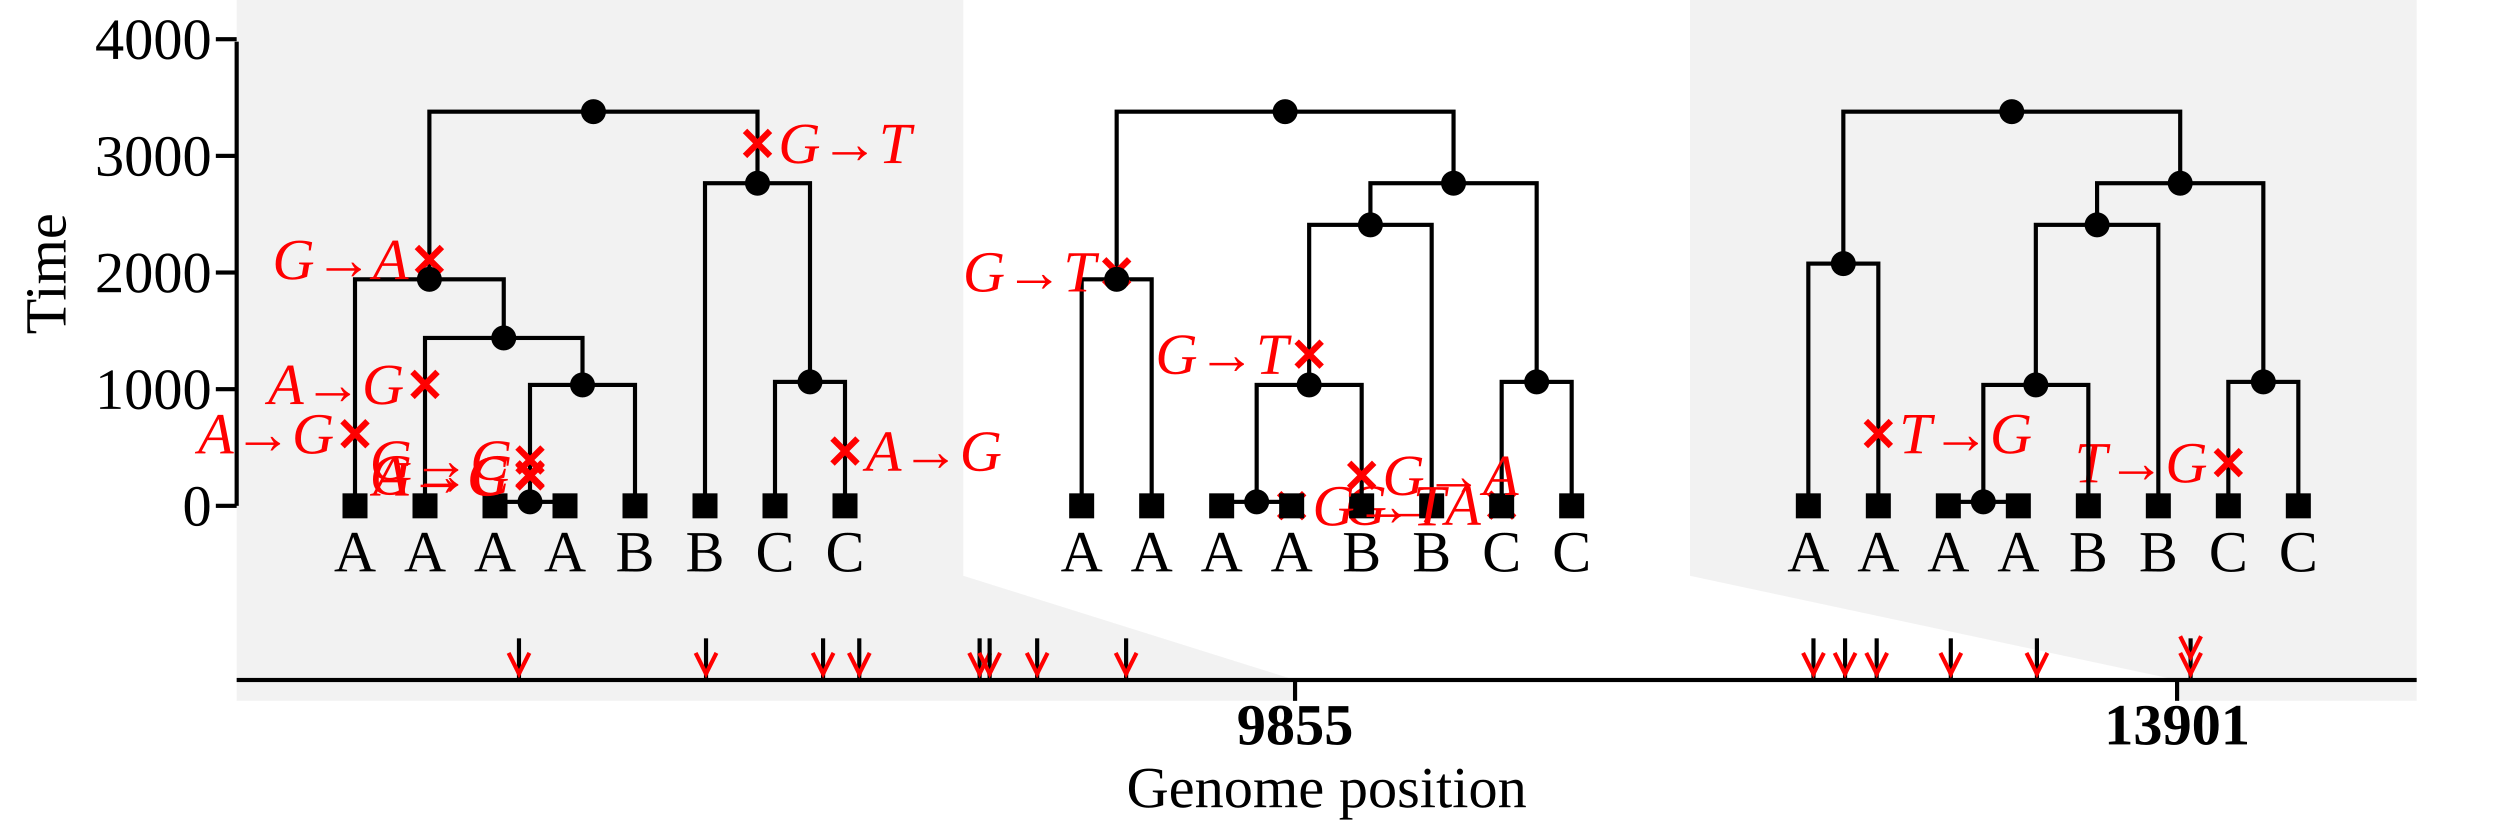
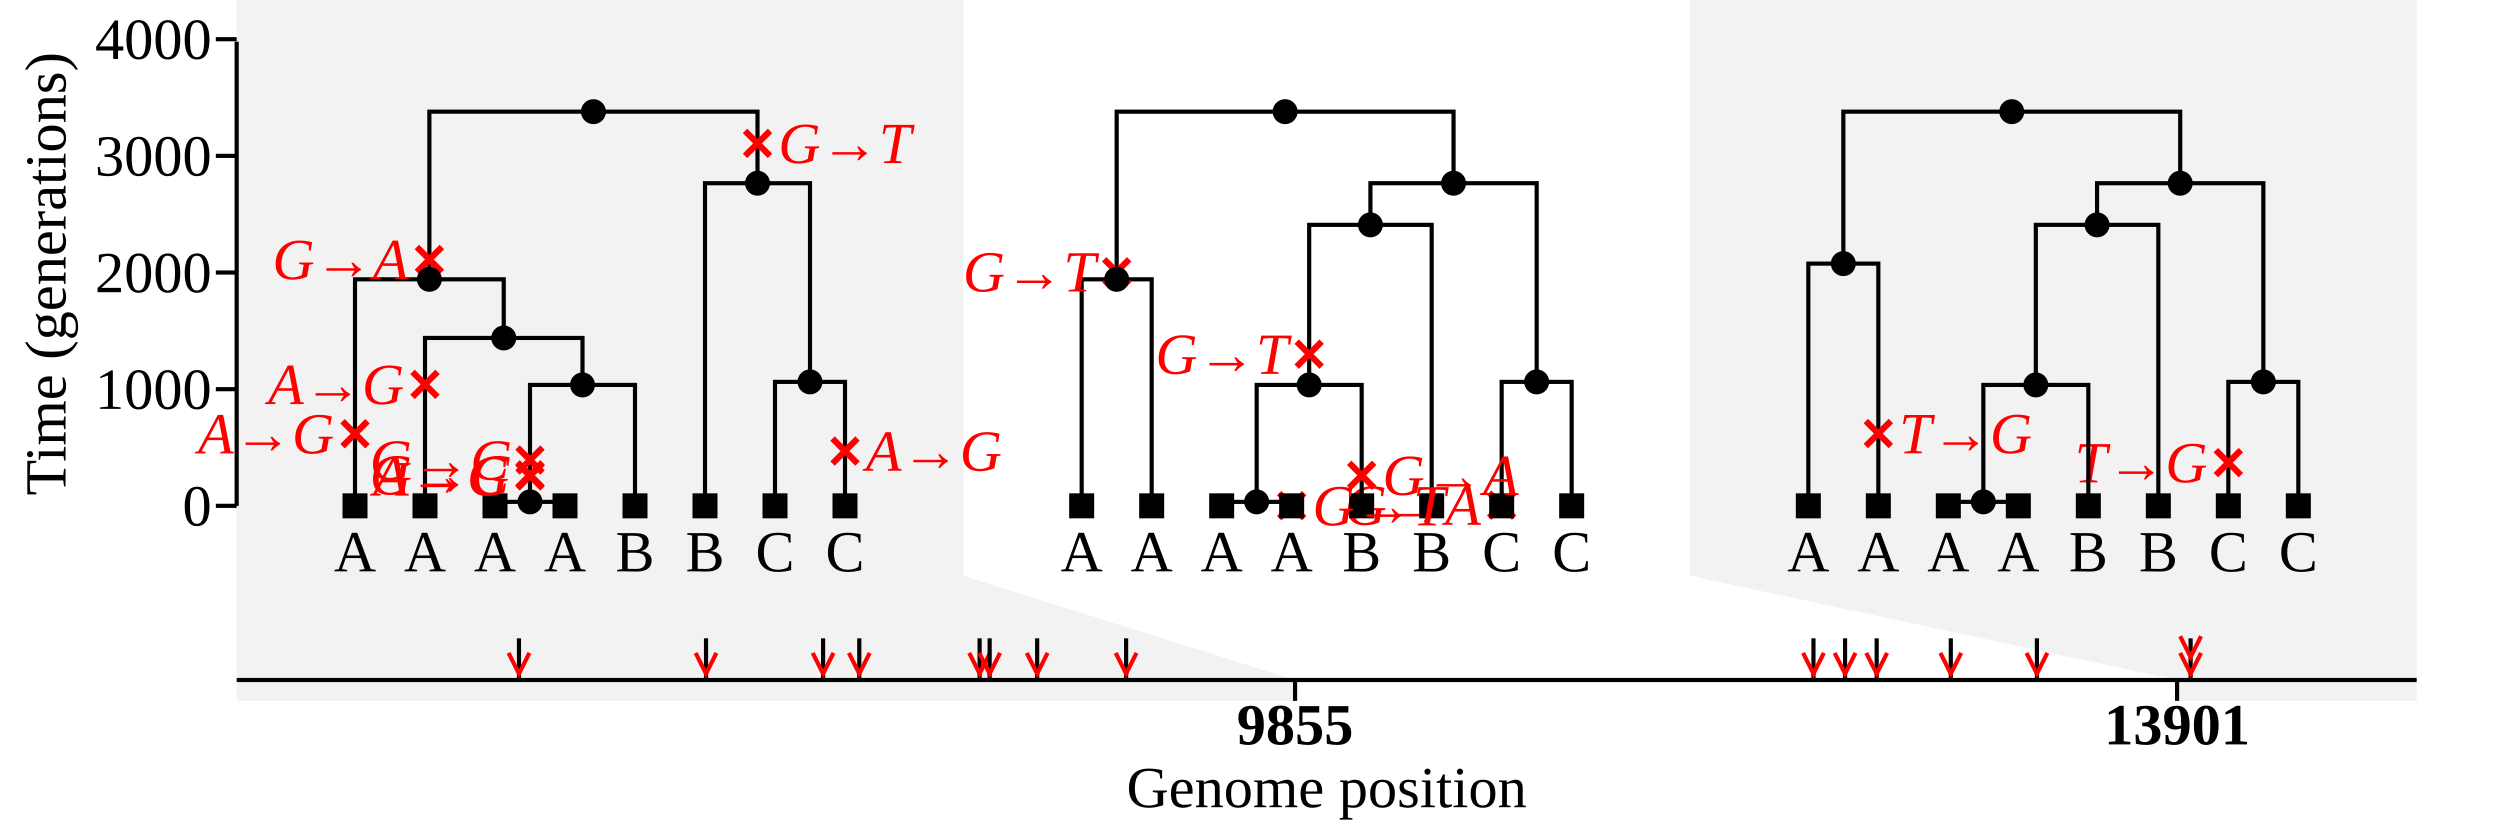
<svg xmlns="http://www.w3.org/2000/svg" baseProfile="full" height="200" version="1.1" width="600">
  <defs>
    <style type="text/css">.background path {fill: #808080; fill-opacity: 0}.background path:nth-child(odd) {fill-opacity: .1}.axes {font-size: 14px}.x-axis .tick .lab {font-weight: bold; dominant-baseline: hanging}.axes, .tree {font-size: 14px; text-anchor: middle}.axes line, .edge {stroke: black; fill: none}.y-axis .grid {stroke: #FAFAFA}.node &gt; .sym {fill: black; stroke: none}.site &gt; .sym {stroke: black}.mut text {fill: red; font-style: italic}.mut.extra text {fill: hotpink}.mut line {fill: none; stroke: none}.mut .sym {fill: none; stroke: red}.mut.extra .sym {stroke: hotpink}.node .mut .sym {stroke-width: 1.5px}.tree text, .tree-sequence text {dominant-baseline: central}.plotbox .lab.lft {text-anchor: end}.plotbox .lab.rgt {text-anchor: start}</style>
  </defs>
  <g class="tree-sequence">
    <g class="background">
      <path d="M56.8,0 l174.4,0 l0,138.2 l79.614,25 l0,5 l-254.014,0 l0,-5 l0,-25 l0,-138.2z" />
      <path d="M231.2,0 l174.4,0 l0,138.2 l116.9,25 l0,5 l-211.687,0 l0,-5 l-79.614,-25 l0,-138.2z" />
      <path d="M405.6,0 l174.4,0 l0,138.2 l0,25 l0,5 l-57.5,0 l0,-5 l-116.9,-25 l0,-138.2z" />
    </g>
    <g class="axes">
      <g class="x-axis">
        <g transform="translate(318.4 200)">
          <text class="lab" text-anchor="middle" transform="translate(0 -11)">Genome position</text>
        </g>
        <line x1="56.8" x2="580" y1="163.2" y2="163.2" />
        <g class="ticks">
          <g class="tick" transform="translate(310.814 163.2)">
            <line x1="0" x2="0" y1="0" y2="5" />
            <g transform="translate(0 6)">
              <text class="lab">9855</text>
            </g>
          </g>
          <g class="tick" transform="translate(522.5 163.2)">
            <line x1="0" x2="0" y1="0" y2="5" />
            <g transform="translate(0 6)">
              <text class="lab">13901</text>
            </g>
          </g>
        </g>
        <g class="site s1" transform="translate(124.554 163.2)">
          <line class="sym" x1="0" x2="0" y1="0" y2="-10" />
          <g class="mut m1">
            <polyline class="sym" points="2.5,-6.5 0,-1.5 -2.5,-6.5" />
          </g>
        </g>
        <g class="site s2" transform="translate(169.445 163.2)">
          <line class="sym" x1="0" x2="0" y1="0" y2="-10" />
          <g class="mut m2">
            <polyline class="sym" points="2.5,-6.5 0,-1.5 -2.5,-6.5" />
          </g>
        </g>
        <g class="site s3" transform="translate(197.541 163.2)">
          <line class="sym" x1="0" x2="0" y1="0" y2="-10" />
          <g class="mut m3">
            <polyline class="sym" points="2.5,-6.5 0,-1.5 -2.5,-6.5" />
          </g>
        </g>
        <g class="site s4" transform="translate(206.226 163.2)">
          <line class="sym" x1="0" x2="0" y1="0" y2="-10" />
          <g class="mut m4">
            <polyline class="sym" points="2.5,-6.5 0,-1.5 -2.5,-6.5" />
          </g>
        </g>
        <g class="site s5" transform="translate(235.107 163.2)">
          <line class="sym" x1="0" x2="0" y1="0" y2="-10" />
          <g class="mut m5">
            <polyline class="sym" points="2.5,-6.5 0,-1.5 -2.5,-6.5" />
          </g>
        </g>
        <g class="site s6" transform="translate(237.513 163.2)">
          <line class="sym" x1="0" x2="0" y1="0" y2="-10" />
          <g class="mut m6">
            <polyline class="sym" points="2.5,-6.5 0,-1.5 -2.5,-6.5" />
          </g>
        </g>
        <g class="site s7" transform="translate(248.919 163.2)">
          <line class="sym" x1="0" x2="0" y1="0" y2="-10" />
          <g class="mut m7">
            <polyline class="sym" points="2.5,-6.5 0,-1.5 -2.5,-6.5" />
          </g>
        </g>
        <g class="site s8" transform="translate(270.266 163.2)">
          <line class="sym" x1="0" x2="0" y1="0" y2="-10" />
          <g class="mut m8">
            <polyline class="sym" points="2.5,-6.5 0,-1.5 -2.5,-6.5" />
          </g>
        </g>
        <g class="site s9" transform="translate(435.231 163.2)">
          <line class="sym" x1="0" x2="0" y1="0" y2="-10" />
          <g class="mut m9">
            <polyline class="sym" points="2.5,-6.5 0,-1.5 -2.5,-6.5" />
          </g>
        </g>
        <g class="site s10" transform="translate(442.817 163.2)">
          <line class="sym" x1="0" x2="0" y1="0" y2="-10" />
          <g class="mut m10">
            <polyline class="sym" points="2.5,-6.5 0,-1.5 -2.5,-6.5" />
          </g>
        </g>
        <g class="site s11" transform="translate(450.403 163.2)">
          <line class="sym" x1="0" x2="0" y1="0" y2="-10" />
          <g class="mut m11">
            <polyline class="sym" points="2.5,-6.5 0,-1.5 -2.5,-6.5" />
          </g>
        </g>
        <g class="site s12" transform="translate(468.192 163.2)">
          <line class="sym" x1="0" x2="0" y1="0" y2="-10" />
          <g class="mut m12">
            <polyline class="sym" points="2.5,-6.5 0,-1.5 -2.5,-6.5" />
          </g>
        </g>
        <g class="site s13" transform="translate(488.859 163.2)">
          <line class="sym" x1="0" x2="0" y1="0" y2="-10" />
          <g class="mut m13">
            <polyline class="sym" points="2.5,-6.5 0,-1.5 -2.5,-6.5" />
          </g>
        </g>
        <g class="site s14" transform="translate(525.744 163.2)">
          <line class="sym" x1="0" x2="0" y1="0" y2="-10" />
          <g class="mut m15">
            <polyline class="sym" points="2.5,-6.5 0,-1.5 -2.5,-6.5" />
          </g>
          <g class="mut m14">
            <polyline class="sym" points="2.5,-10.5 0,-5.5 -2.5,-10.5" />
          </g>
        </g>
      </g>
      <g class="y-axis">
        <g transform="translate(0 65.7)">
-           <text class="lab" text-anchor="middle" transform="translate(11) rotate(-90)">Time</text>
+           <text class="lab" text-anchor="middle" transform="translate(11) rotate(-90)">Time (generations)</text>
        </g>
        <line x1="56.8" x2="56.8" y1="121.4" y2="10" />
        <g class="ticks">
          <g class="tick" transform="translate(56.8 121.4)">
            <line x1="0" x2="-5" y1="0" y2="0" />
            <g transform="translate(-6 0)">
              <text class="lab" text-anchor="end">0</text>
            </g>
          </g>
          <g class="tick" transform="translate(56.8 93.4029)">
            <line x1="0" x2="-5" y1="0" y2="0" />
            <g transform="translate(-6 0)">
              <text class="lab" text-anchor="end">1000</text>
            </g>
          </g>
          <g class="tick" transform="translate(56.8 65.4058)">
            <line x1="0" x2="-5" y1="0" y2="0" />
            <g transform="translate(-6 0)">
              <text class="lab" text-anchor="end">2000</text>
            </g>
          </g>
          <g class="tick" transform="translate(56.8 37.4087)">
            <line x1="0" x2="-5" y1="0" y2="0" />
            <g transform="translate(-6 0)">
              <text class="lab" text-anchor="end">3000</text>
            </g>
          </g>
          <g class="tick" transform="translate(56.8 9.41159)">
            <line x1="0" x2="-5" y1="0" y2="0" />
            <g transform="translate(-6 0)">
              <text class="lab" text-anchor="end">4000</text>
            </g>
          </g>
        </g>
      </g>
    </g>
    <g class="plotbox trees">
      <g class="tree t0" transform="translate(56.8 0)">
        <g class="plotbox">
          <g class="c2 node n17 p3 root" transform="translate(85.625 26.8)">
            <g class="a17 c2 m5 node n13 p3 s5" transform="translate(-39.375 40.2375)">
              <g class="a13 i0 leaf m6 node n0 p0 s6 sample" transform="translate(-17.85 54.3625)">
                <path class="edge" d="M 0 0 V -54.362 H 17.85" />
                <g class="mut m6 s6" transform="translate(0 -17.3034)">
                  <line x1="0" x2="0" y1="0" y2="17.303" />
                  <path class="sym" d="M -3,-3 l 6,6 M -3,3 l 6,-6" />
                  <text class="lab lft" transform="translate(-5 0)">A→G</text>
                </g>
                <rect class="sym" height="6" width="6" x="-3" y="-3" />
                <text class="lab" transform="translate(0 11)">A</text>
              </g>
              <g class="a13 c2 node n12 p3" transform="translate(17.85 14.0706)">
                <g class="a12 i0 leaf m3 node n1 p0 s3 sample" transform="translate(-18.9 40.2919)">
                  <path class="edge" d="M 0 0 V -40.292 H 18.9" />
                  <g class="mut m3 s3" transform="translate(0 -29.1465)">
                    <line x1="0" x2="0" y1="0" y2="29.146" />
                    <path class="sym" d="M -3,-3 l 6,6 M -3,3 l 6,-6" />
                    <text class="lab lft" transform="translate(-5 0)">A→G</text>
                  </g>
                  <rect class="sym" height="6" width="6" x="-3" y="-3" />
                  <text class="lab" transform="translate(0 11)">A</text>
                </g>
                <g class="a12 c2 node n9 p3" transform="translate(18.9 11.2733)">
                  <g class="a9 i2 leaf node n4 p1 sample" transform="translate(12.6 29.0186)">
                    <path class="edge" d="M 0 0 V -29.019 H -12.6" />
                    <rect class="sym" height="6" width="6" x="-3" y="-3" />
                    <text class="lab" transform="translate(0 11)">B</text>
                  </g>
                  <g class="a9 c2 m1 m4 m7 node n8 p0 s1 s4 s7" transform="translate(-12.6 28.067)">
                    <g class="a8 i1 leaf node n2 p0 sample" transform="translate(-8.4 0.95157)">
                      <path class="edge" d="M 0 0 V -0.952 H 8.4" />
                      <rect class="sym" height="6" width="6" x="-3" y="-3" />
                      <text class="lab" transform="translate(0 11)">A</text>
                    </g>
                    <g class="a8 i1 leaf node n3 p0 sample" transform="translate(8.4 0.95157)">
                      <path class="edge" d="M 0 0 V -0.952 H -8.4" />
                      <rect class="sym" height="6" width="6" x="-3" y="-3" />
                      <text class="lab" transform="translate(0 11)">A</text>
                    </g>
                    <path class="edge" d="M 0 0 V -28.067 H 12.6" />
                    <g class="mut m1 s1" transform="translate(0 -10.0438)">
                      <line x1="0" x2="0" y1="0" y2="10.044" />
                      <path class="sym" d="M -3,-3 l 6,6 M -3,3 l 6,-6" />
                      <text class="lab lft" transform="translate(-5 0)">G→C</text>
                    </g>
                    <g class="mut m7 s7" transform="translate(0 -6.48256)">
                      <line x1="0" x2="0" y1="0" y2="6.483" />
                      <path class="sym" d="M -3,-3 l 6,6 M -3,3 l 6,-6" />
                      <text class="lab lft" transform="translate(-5 0)">G→C</text>
                    </g>
                    <g class="mut m4 s4" transform="translate(0 -6.2275)">
                      <line x1="0" x2="0" y1="0" y2="6.228" />
                      <path class="sym" d="M -3,-3 l 6,6 M -3,3 l 6,-6" />
                      <text class="lab lft" transform="translate(-5 0)">A→G</text>
                    </g>
                    <circle class="sym" cx="0" cy="0" r="3" />
                    <text class="lab lft" transform="translate(-3 -7.0)" />
                  </g>
                  <path class="edge" d="M 0 0 V -11.273 H -18.9" />
                  <circle class="sym" cx="0" cy="0" r="3" />
                  <text class="lab rgt" transform="translate(3 -7.0)" />
                </g>
                <path class="edge" d="M 0 0 V -14.071 H -17.85" />
                <circle class="sym" cx="0" cy="0" r="3" />
                <text class="lab rgt" transform="translate(3 -7.0)" />
              </g>
              <path class="edge" d="M 0 0 V -40.237 H 39.375" />
              <g class="mut m5 s5" transform="translate(0 -4.76423)">
                <line x1="0" x2="0" y1="0" y2="4.764" />
                <path class="sym" d="M -3,-3 l 6,6 M -3,3 l 6,-6" />
                <text class="lab lft" transform="translate(-5 0)">G→A</text>
              </g>
              <circle class="sym" cx="0" cy="0" r="3" />
              <text class="lab lft" transform="translate(-3 -7.0)" />
            </g>
            <g class="a17 c2 m8 node n16 p3 s8" transform="translate(39.375 17.1723)">
              <g class="a16 i2 leaf node n5 p1 sample" transform="translate(-12.6 77.4277)">
                <path class="edge" d="M 0 0 V -77.428 H 12.6" />
                <rect class="sym" height="6" width="6" x="-3" y="-3" />
                <text class="lab" transform="translate(0 11)">B</text>
              </g>
              <g class="a16 c2 node n10 p3" transform="translate(12.6 47.6807)">
                <g class="a10 i3 leaf node n6 p2 sample" transform="translate(-8.4 29.747)">
                  <path class="edge" d="M 0 0 V -29.747 H 8.4" />
                  <rect class="sym" height="6" width="6" x="-3" y="-3" />
                  <text class="lab" transform="translate(0 11)">C</text>
                </g>
                <g class="a10 i3 leaf m2 node n7 p2 s2 sample" transform="translate(8.4 29.747)">
                  <path class="edge" d="M 0 0 V -29.747 H -8.4" />
                  <g class="mut m2 s2" transform="translate(0 -13.1501)">
                    <line x1="0" x2="0" y1="0" y2="13.15" />
                    <path class="sym" d="M -3,-3 l 6,6 M -3,3 l 6,-6" />
                    <text class="lab rgt" transform="translate(5 0)">A→G</text>
                  </g>
                  <rect class="sym" height="6" width="6" x="-3" y="-3" />
                  <text class="lab" transform="translate(0 11)">C</text>
                </g>
                <path class="edge" d="M 0 0 V -47.681 H -12.6" />
                <circle class="sym" cx="0" cy="0" r="3" />
                <text class="lab rgt" transform="translate(3 -7.0)" />
              </g>
              <path class="edge" d="M 0 0 V -17.172 H -39.375" />
              <g class="mut m8 s8" transform="translate(0 -9.55803)">
                <line x1="0" x2="0" y1="0" y2="9.558" />
                <path class="sym" d="M -3,-3 l 6,6 M -3,3 l 6,-6" />
                <text class="lab rgt" transform="translate(5 0)">G→T</text>
              </g>
              <circle class="sym" cx="0" cy="0" r="3" />
              <text class="lab rgt" transform="translate(3 -7.0)" />
            </g>
            <circle class="sym" cx="0" cy="0" r="3" />
            <text class="lab" transform="translate(0 -11)" />
          </g>
        </g>
      </g>
      <g class="tree t1" transform="translate(231.2 0)">
        <g class="plotbox">
          <g class="c2 node n17 p3 root" transform="translate(77.225 26.8)">
            <g class="a17 c2 m9 node n13 p3 s9" transform="translate(-40.425 40.2375)">
              <g class="a13 i0 leaf node n0 p0 sample" transform="translate(-8.4 54.3625)">
                <path class="edge" d="M 0 0 V -54.362 H 8.4" />
                <rect class="sym" height="6" width="6" x="-3" y="-3" />
                <text class="lab" transform="translate(0 11)">A</text>
              </g>
              <g class="a13 i0 leaf node n1 p0 sample" transform="translate(8.4 54.3625)">
                <path class="edge" d="M 0 0 V -54.362 H -8.4" />
                <rect class="sym" height="6" width="6" x="-3" y="-3" />
                <text class="lab" transform="translate(0 11)">A</text>
              </g>
              <path class="edge" d="M 0 0 V -40.237 H 40.425" />
              <g class="mut m9 s9" transform="translate(0 -1.80647)">
                <line x1="0" x2="0" y1="0" y2="1.806" />
                <path class="sym" d="M -3,-3 l 6,6 M -3,3 l 6,-6" />
                <text class="lab lft" transform="translate(-5 0)">G→T</text>
              </g>
              <circle class="sym" cx="0" cy="0" r="3" />
              <text class="lab lft" transform="translate(-3 -7.0)" />
            </g>
            <g class="a17 c2 node n16 p3" transform="translate(40.425 17.1723)">
              <g class="a16 c2 node n10 p3" transform="translate(19.95 47.6807)">
                <g class="a10 i3 leaf m12 node n6 p2 s12 sample" transform="translate(-8.4 29.747)">
                  <path class="edge" d="M 0 0 V -29.747 H 8.4" />
                  <g class="mut m12 s12" transform="translate(0 -0.16764)">
                    <line x1="0" x2="0" y1="0" y2="0.168" />
                    <path class="sym" d="M -3,-3 l 6,6 M -3,3 l 6,-6" />
                    <text class="lab lft" transform="translate(-5 0)">G→A</text>
                  </g>
                  <rect class="sym" height="6" width="6" x="-3" y="-3" />
                  <text class="lab" transform="translate(0 11)">C</text>
                </g>
                <g class="a10 i3 leaf node n7 p2 sample" transform="translate(8.4 29.747)">
                  <path class="edge" d="M 0 0 V -29.747 H -8.4" />
                  <rect class="sym" height="6" width="6" x="-3" y="-3" />
                  <text class="lab" transform="translate(0 11)">C</text>
                </g>
                <path class="edge" d="M 0 0 V -47.681 H -19.95" />
                <circle class="sym" cx="0" cy="0" r="3" />
                <text class="lab rgt" transform="translate(3 -7.0)" />
              </g>
              <g class="a16 c2 node n15 p3" transform="translate(-19.95 9.99148)">
                <g class="a15 i2 leaf node n5 p1 sample" transform="translate(14.7 67.4362)">
                  <path class="edge" d="M 0 0 V -67.436 H -14.7" />
                  <rect class="sym" height="6" width="6" x="-3" y="-3" />
                  <text class="lab" transform="translate(0 11)">B</text>
                </g>
                <g class="a15 c2 m11 node n9 p3 s11" transform="translate(-14.7 38.4177)">
                  <g class="a9 i2 leaf m13 node n4 p1 s13 sample" transform="translate(12.6 29.0186)">
                    <path class="edge" d="M 0 0 V -29.019 H -12.6" />
                    <g class="mut m13 s13" transform="translate(0 -7.32564)">
                      <line x1="0" x2="0" y1="0" y2="7.326" />
                      <path class="sym" d="M -3,-3 l 6,6 M -3,3 l 6,-6" />
                      <text class="lab rgt" transform="translate(5 0)">G→A</text>
                    </g>
                    <rect class="sym" height="6" width="6" x="-3" y="-3" />
                    <text class="lab" transform="translate(0 11)">B</text>
                  </g>
                  <g class="a9 c2 node n8 p0" transform="translate(-12.6 28.067)">
                    <g class="a8 i1 leaf node n2 p0 sample" transform="translate(-8.4 0.95157)">
                      <path class="edge" d="M 0 0 V -0.952 H 8.4" />
                      <rect class="sym" height="6" width="6" x="-3" y="-3" />
                      <text class="lab" transform="translate(0 11)">A</text>
                    </g>
                    <g class="a8 i1 leaf m10 node n3 p0 s10 sample" transform="translate(8.4 0.95157)">
                      <path class="edge" d="M 0 0 V -0.952 H -8.4" />
                      <g class="mut m10 s10" transform="translate(0 -0.0388272)">
                        <line x1="0" x2="0" y1="0" y2="0.039" />
                        <path class="sym" d="M -3,-3 l 6,6 M -3,3 l 6,-6" />
                        <text class="lab rgt" transform="translate(5 0)">G→T</text>
                      </g>
                      <rect class="sym" height="6" width="6" x="-3" y="-3" />
                      <text class="lab" transform="translate(0 11)">A</text>
                    </g>
                    <path class="edge" d="M 0 0 V -28.067 H 12.6" />
                    <circle class="sym" cx="0" cy="0" r="3" />
                    <text class="lab lft" transform="translate(-3 -7.0)" />
                  </g>
                  <path class="edge" d="M 0 0 V -38.418 H 14.7" />
                  <g class="mut m11 s11" transform="translate(0 -7.38769)">
                    <line x1="0" x2="0" y1="0" y2="7.388" />
                    <path class="sym" d="M -3,-3 l 6,6 M -3,3 l 6,-6" />
                    <text class="lab lft" transform="translate(-5 0)">G→T</text>
                  </g>
                  <circle class="sym" cx="0" cy="0" r="3" />
                  <text class="lab lft" transform="translate(-3 -7.0)" />
                </g>
                <path class="edge" d="M 0 0 V -9.991 H 19.95" />
                <circle class="sym" cx="0" cy="0" r="3" />
                <text class="lab lft" transform="translate(-3 -7.0)" />
              </g>
              <path class="edge" d="M 0 0 V -17.172 H -40.425" />
              <circle class="sym" cx="0" cy="0" r="3" />
              <text class="lab rgt" transform="translate(3 -7.0)" />
            </g>
            <circle class="sym" cx="0" cy="0" r="3" />
            <text class="lab" transform="translate(0 -11)" />
          </g>
        </g>
      </g>
      <g class="tree t2" transform="translate(405.6 0)">
        <g class="plotbox">
          <g class="c2 node n17 p3 root" transform="translate(77.225 26.8)">
            <g class="a17 c2 node n16 p3" transform="translate(40.425 17.1723)">
              <g class="a16 c2 node n10 p3" transform="translate(19.95 47.6807)">
                <g class="a10 i3 leaf m15 node n6 p2 s14 sample" transform="translate(-8.4 29.747)">
                  <path class="edge" d="M 0 0 V -29.747 H 8.4" />
                  <g class="mut m15 s14" transform="translate(0 -10.3659)">
                    <line x1="0" x2="0" y1="0" y2="10.366" />
                    <path class="sym" d="M -3,-3 l 6,6 M -3,3 l 6,-6" />
                    <text class="lab lft" transform="translate(-5 0)">T→G</text>
                  </g>
                  <rect class="sym" height="6" width="6" x="-3" y="-3" />
                  <text class="lab" transform="translate(0 11)">C</text>
                </g>
                <g class="a10 i3 leaf node n7 p2 sample" transform="translate(8.4 29.747)">
                  <path class="edge" d="M 0 0 V -29.747 H -8.4" />
                  <rect class="sym" height="6" width="6" x="-3" y="-3" />
                  <text class="lab" transform="translate(0 11)">C</text>
                </g>
                <path class="edge" d="M 0 0 V -47.681 H -19.95" />
                <circle class="sym" cx="0" cy="0" r="3" />
                <text class="lab rgt" transform="translate(3 -7.0)" />
              </g>
              <g class="a16 c2 node n15 p3" transform="translate(-19.95 9.99148)">
                <g class="a15 i2 leaf node n5 p1 sample" transform="translate(14.7 67.4362)">
                  <path class="edge" d="M 0 0 V -67.436 H -14.7" />
                  <rect class="sym" height="6" width="6" x="-3" y="-3" />
                  <text class="lab" transform="translate(0 11)">B</text>
                </g>
                <g class="a15 c2 node n9 p3" transform="translate(-14.7 38.4177)">
                  <g class="a9 i2 leaf node n4 p1 sample" transform="translate(12.6 29.0186)">
                    <path class="edge" d="M 0 0 V -29.019 H -12.6" />
                    <rect class="sym" height="6" width="6" x="-3" y="-3" />
                    <text class="lab" transform="translate(0 11)">B</text>
                  </g>
                  <g class="a9 c2 node n8 p0" transform="translate(-12.6 28.067)">
                    <g class="a8 i1 leaf node n2 p0 sample" transform="translate(-8.4 0.95157)">
                      <path class="edge" d="M 0 0 V -0.952 H 8.4" />
                      <rect class="sym" height="6" width="6" x="-3" y="-3" />
                      <text class="lab" transform="translate(0 11)">A</text>
                    </g>
                    <g class="a8 i1 leaf node n3 p0 sample" transform="translate(8.4 0.95157)">
                      <path class="edge" d="M 0 0 V -0.952 H -8.4" />
                      <rect class="sym" height="6" width="6" x="-3" y="-3" />
                      <text class="lab" transform="translate(0 11)">A</text>
                    </g>
                    <path class="edge" d="M 0 0 V -28.067 H 12.6" />
                    <circle class="sym" cx="0" cy="0" r="3" />
                    <text class="lab lft" transform="translate(-3 -7.0)" />
                  </g>
                  <path class="edge" d="M 0 0 V -38.418 H 14.7" />
                  <circle class="sym" cx="0" cy="0" r="3" />
                  <text class="lab lft" transform="translate(-3 -7.0)" />
                </g>
                <path class="edge" d="M 0 0 V -9.991 H 19.95" />
                <circle class="sym" cx="0" cy="0" r="3" />
                <text class="lab lft" transform="translate(-3 -7.0)" />
              </g>
              <path class="edge" d="M 0 0 V -17.172 H -40.425" />
              <circle class="sym" cx="0" cy="0" r="3" />
              <text class="lab rgt" transform="translate(3 -7.0)" />
            </g>
            <g class="a17 c2 node n14 p3" transform="translate(-40.425 36.4658)">
              <g class="a14 i0 leaf node n0 p0 sample" transform="translate(-8.4 58.1342)">
                <path class="edge" d="M 0 0 V -58.134 H 8.4" />
                <rect class="sym" height="6" width="6" x="-3" y="-3" />
                <text class="lab" transform="translate(0 11)">A</text>
              </g>
              <g class="a14 i0 leaf m14 node n1 p0 s14 sample" transform="translate(8.4 58.1342)">
                <path class="edge" d="M 0 0 V -58.134 H -8.4" />
                <g class="mut m14 s14" transform="translate(0 -17.3484)">
                  <line x1="0" x2="0" y1="0" y2="17.348" />
                  <path class="sym" d="M -3,-3 l 6,6 M -3,3 l 6,-6" />
                  <text class="lab rgt" transform="translate(5 0)">T→G</text>
                </g>
                <rect class="sym" height="6" width="6" x="-3" y="-3" />
                <text class="lab" transform="translate(0 11)">A</text>
              </g>
              <path class="edge" d="M 0 0 V -36.466 H 40.425" />
              <circle class="sym" cx="0" cy="0" r="3" />
              <text class="lab lft" transform="translate(-3 -7.0)" />
            </g>
            <circle class="sym" cx="0" cy="0" r="3" />
            <text class="lab" transform="translate(0 -11)" />
          </g>
        </g>
      </g>
    </g>
  </g>
</svg>
